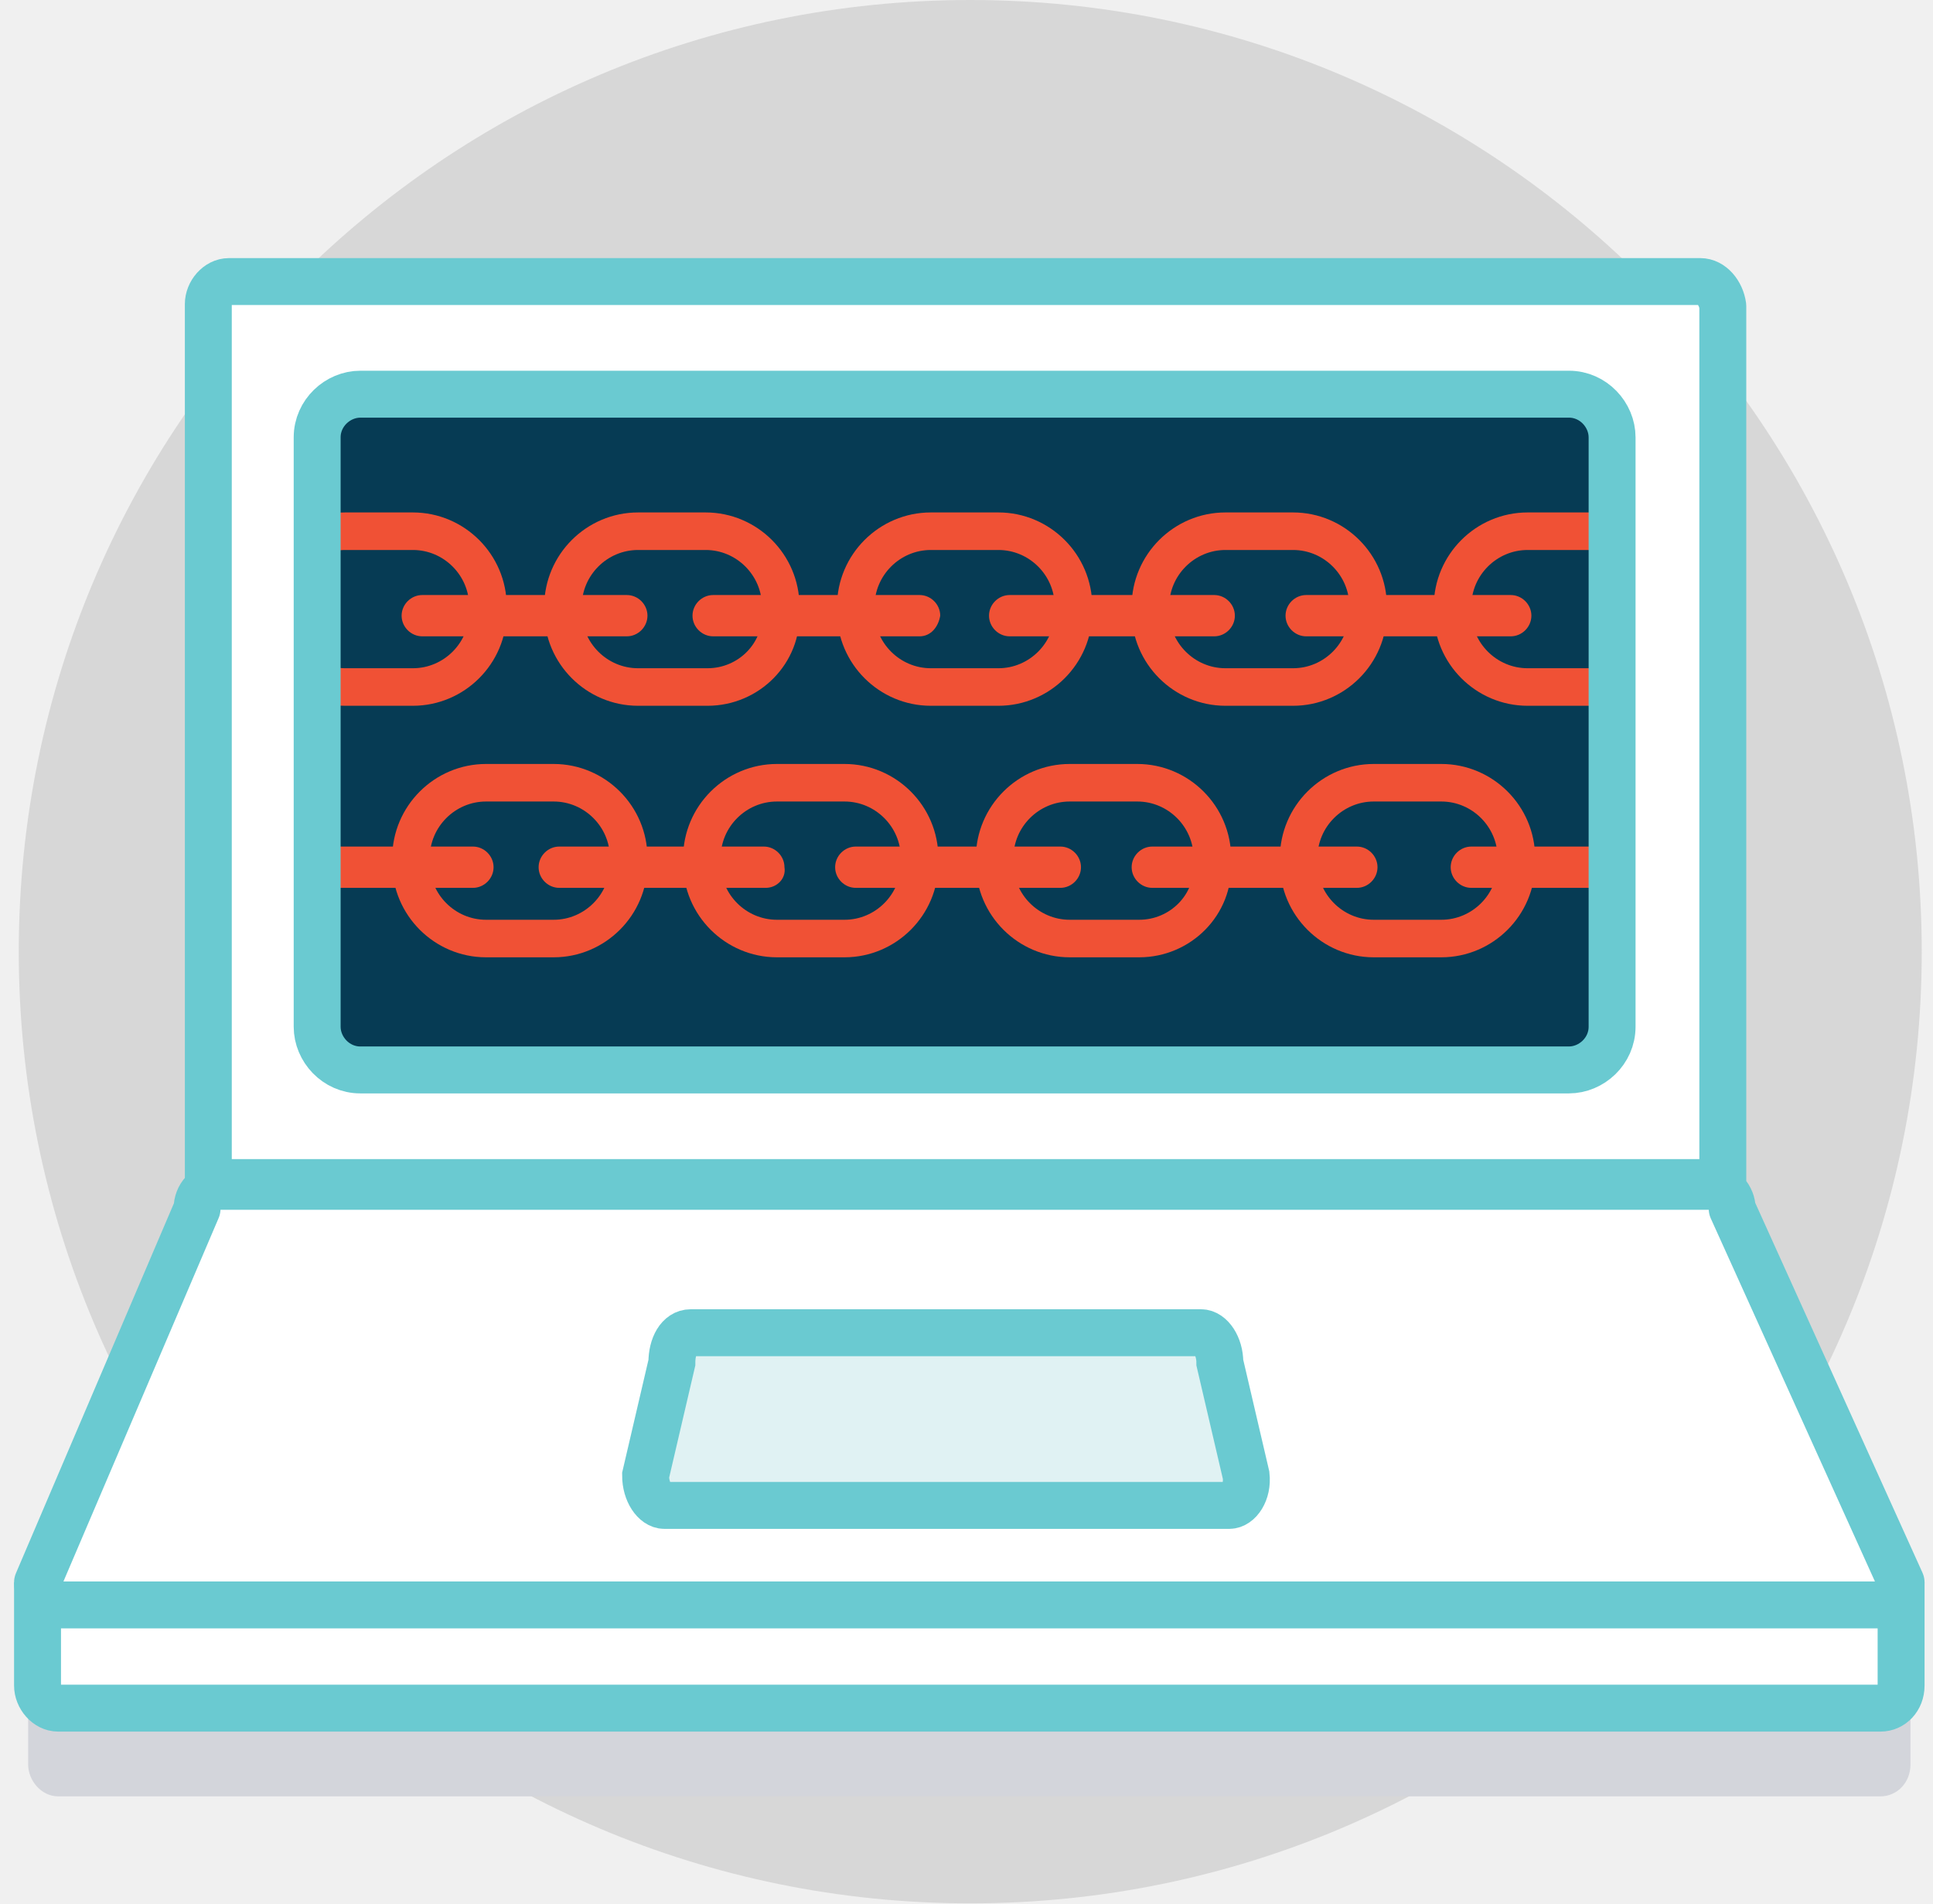
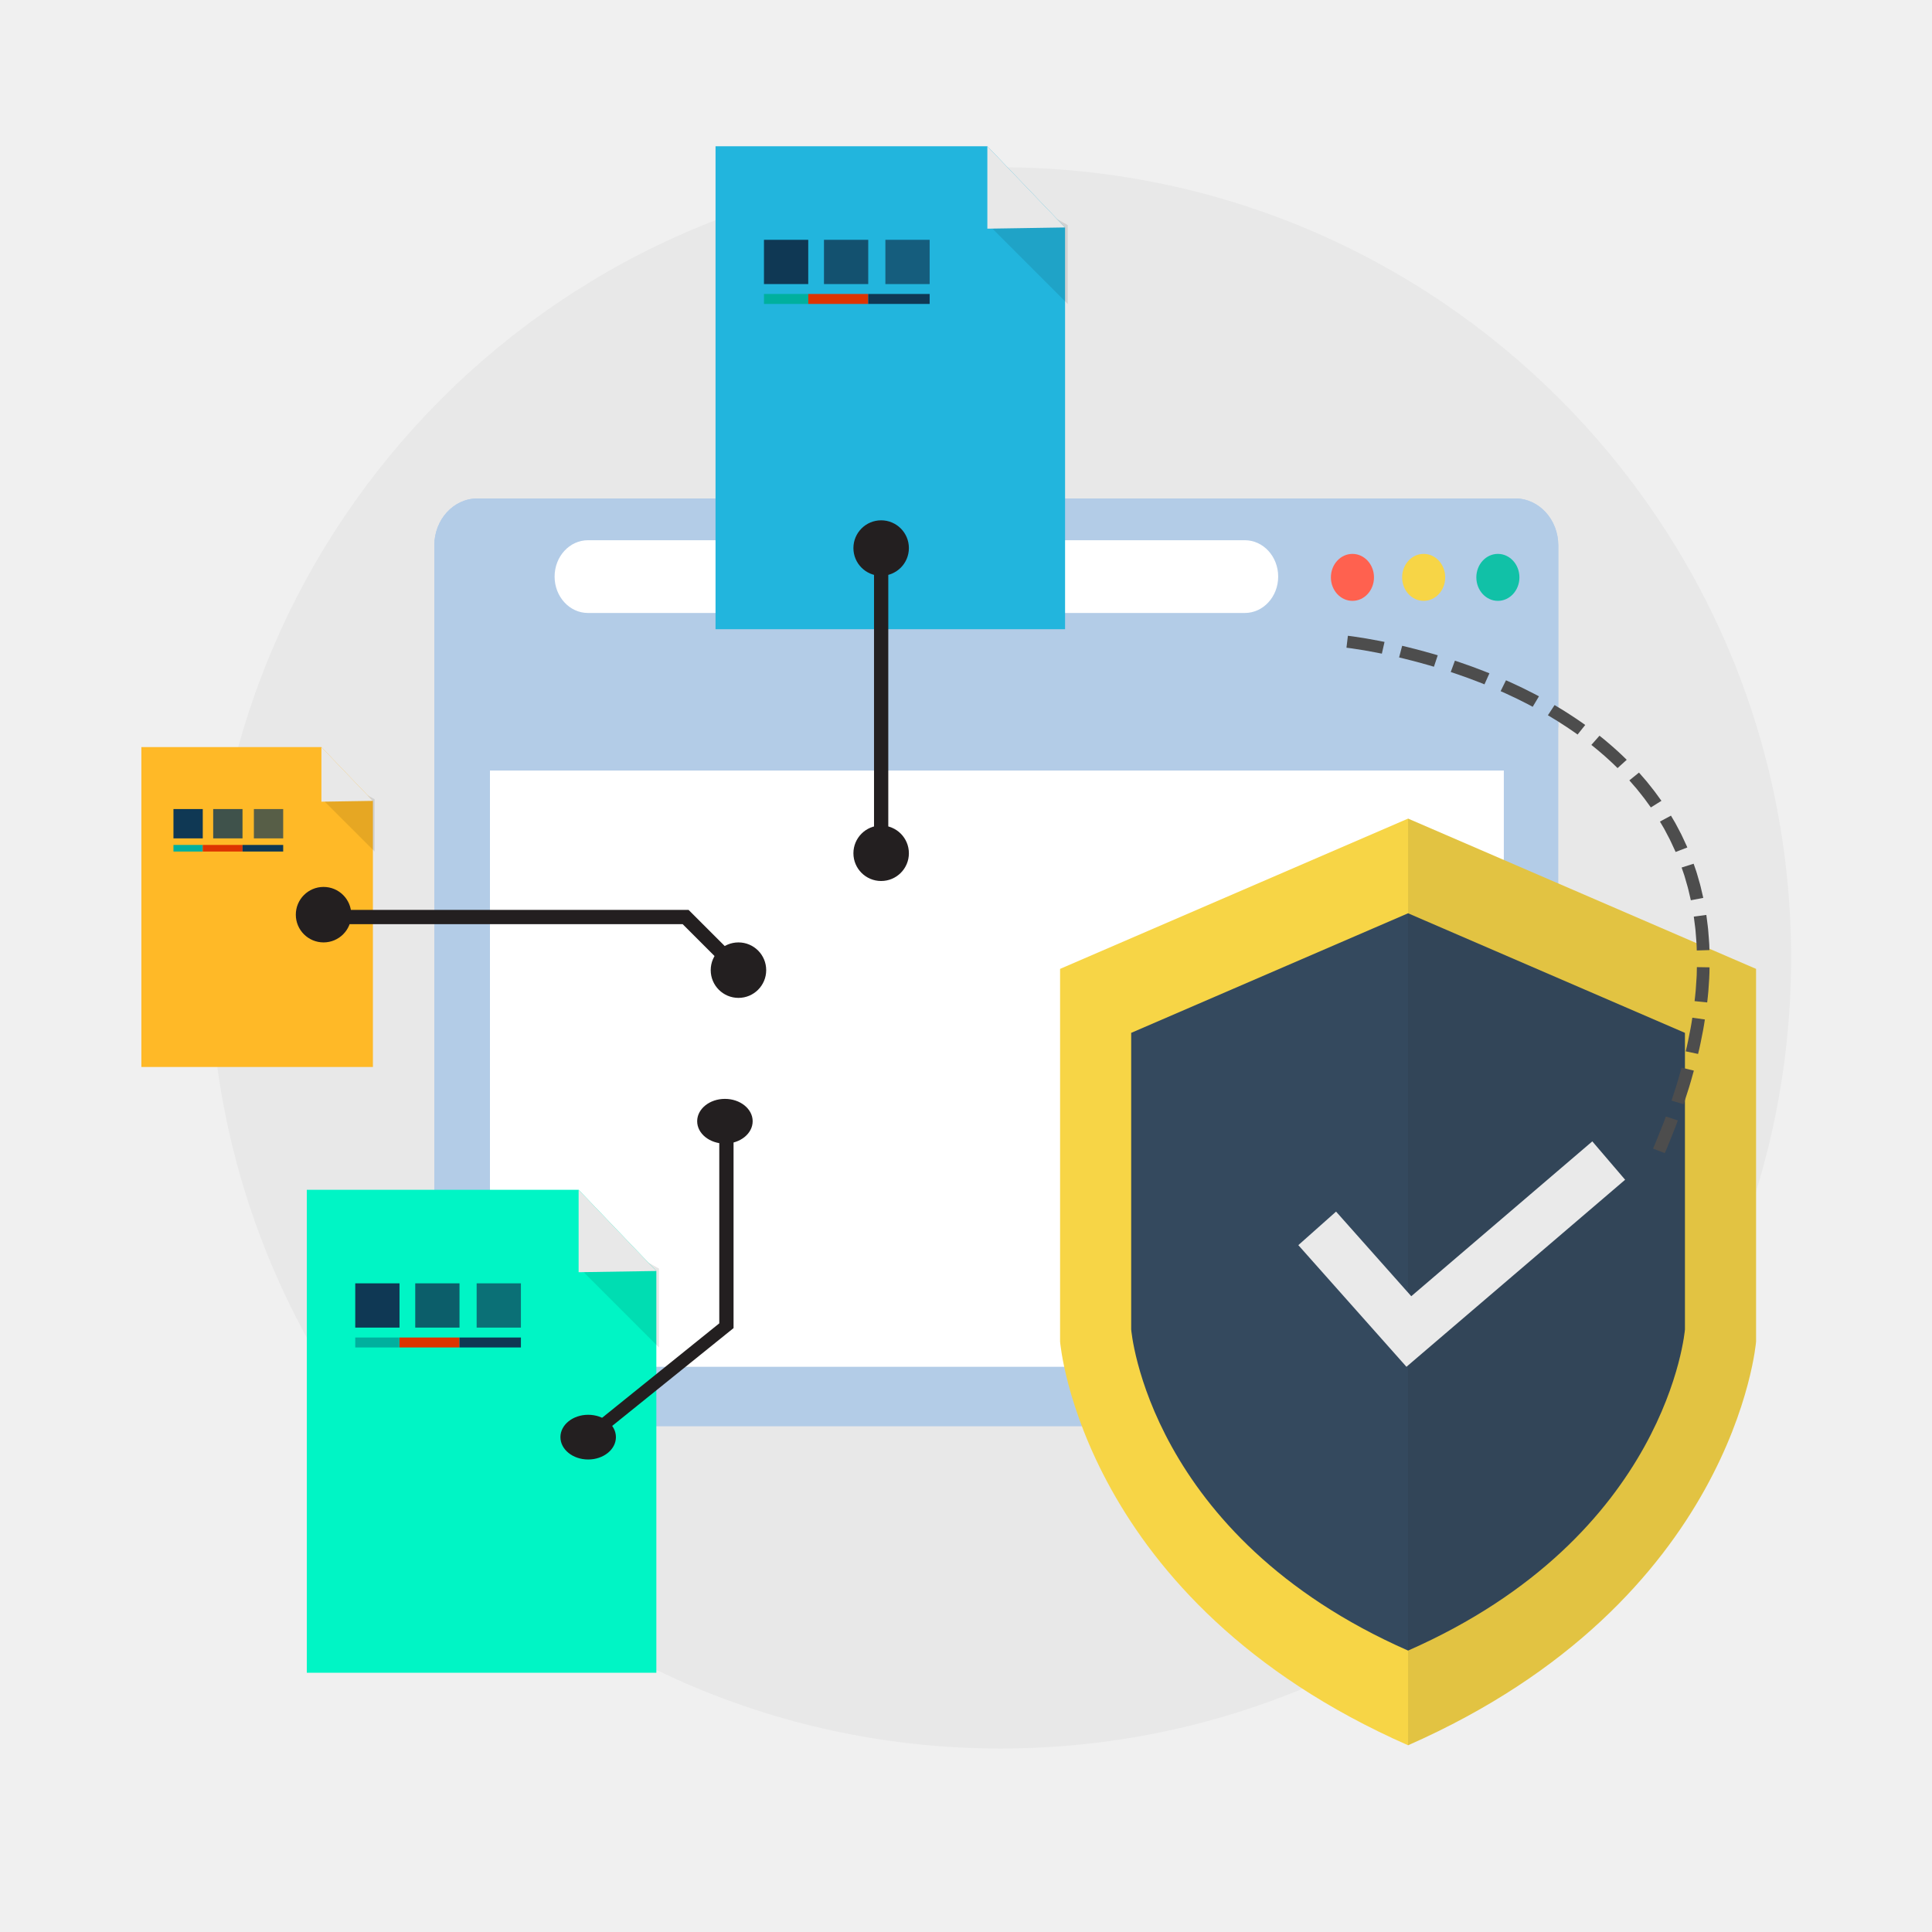
- <svg xmlns="http://www.w3.org/2000/svg" width="103" height="101.4" viewBox="0 0 103 101.4" version="1.1" id="svg1230">
-   <defs id="defs1234" />
-   <style id="style1204">.st0{fill:#f05135}.st1{fill:#083b54}.st2{fill:#6acad1}.st3{fill:#f59223}.st4{stroke:#f05135;stroke-width:2.5;stroke-miterlimit:10}.st4,.st5,.st6,.st7{fill:none}.st5,.st6,.st7,.st8{stroke-width:2.5;stroke-miterlimit:10}.st5{stroke:#083b54}.st6{stroke:#6acad1}.st7{stroke:#f59223}.st8{fill:#fdd9c8;stroke:#f05135}.st10,.st11,.st12,.st13,.st14,.st15,.st9{stroke-width:2.5;stroke-miterlimit:10}.st9{fill:#d3d5db;stroke:#083b54}.st10{fill:#e0f2f3;stroke:#6acad1}.st11{fill:#fee5cb;stroke:#f59223}.st12{stroke:#f05135}.st12,.st13,.st14,.st15{fill:#fff}.st13{stroke:#083b54}.st14{stroke:#6acad1}.st15{stroke:#f59223}.st16{fill:#e0f2f3}.st17,.st18{stroke-linejoin:round}.st17{stroke:#d3d5db;stroke-miterlimit:10;fill:#d3d5db}.st18{fill:#fff;stroke-width:2.5}.st18,.st19,.st20{stroke:#6acad1;stroke-miterlimit:10}.st19{stroke-linejoin:round;fill:#e0f2f3;stroke-width:2.5}.st20{fill:none;stroke-width:1.5}.st21{fill:#d3d5db}.st22{fill:#fff}.st23,.st24{fill:none;stroke:#f05135;stroke-miterlimit:10}.st24{stroke:#d3d5db;stroke-width:.5}.st25,.st26{stroke:#063b54}.st25,.st26,.st27,.st28{stroke-miterlimit:10}.st25{stroke-linejoin:round;fill:#083b54;stroke-width:.5}.st26{stroke-width:.7}.st26,.st27,.st28{fill:none}.st27{stroke:#d3d5db;stroke-width:.3}.st28{stroke:#6acad1;stroke-width:2.5;stroke-linejoin:round}.st29{fill:#063b54}.st30{fill:none;stroke:#f05135;stroke-width:2.5;stroke-linecap:round}.st30,.st31,.st32{stroke-miterlimit:10}.st31{stroke-linejoin:round;fill:#083b54;stroke:#063b54}.st32,.st33{fill:none;stroke:#e0f2f3}.st33{stroke:#6acad1;stroke-linecap:round}.st33,.st34,.st35{stroke-linejoin:round;stroke-miterlimit:10}.st34{stroke-width:2.5;stroke-linecap:round;fill:none;stroke:#6acad1}.st35{fill:#f05135;stroke:#f05235}.st36{stroke:#f05135;stroke-width:2;stroke-linecap:round}.st36,.st37,.st38,.st39,.st40{fill:none;stroke-miterlimit:10}.st37{stroke-linecap:round;stroke:#e0f2f3;stroke-width:1.5}.st38{stroke:#063b54;stroke-width:2.5}.st39,.st40{stroke:#fcc941;stroke-width:2}.st40{stroke:#f05135}</style>
-   <circle class="st16" cx="51.7" cy="50.7" r="50.7" id="Layer_3" style="fill:#d7d7d7;fill-opacity:1" />
-   <g id="stuffs">
-     <path class="st29" d="M84.9 56.1H17.8c-.6 0-1-.5-1-1V22.3c0-.5.4-1 1-1h67.1c.5 0 1 .5 1 1v32.8c0 .6-.4 1-1 1z" id="path1207" />
-     <path class="st17" d="M101.3 88.5V94c0 .7-.5 1.2-1.1 1.2H3.1c-.6 0-1.1-.6-1.1-1.2v-5.5" id="path1209" />
-     <path class="st22" d="M90.6 15H12.2c-.6 0-1.1.6-1.1 1.2V63h80.7V16.3c-.1-.7-.6-1.3-1.2-1.3zm-3.5 42.8c-.7.7-7.1 1-8.9 1-5.2 0-23.2-.5-23.7-.5h-9.6c-.6 0-27.3.6-28.1-.1-.7-.7-1.4-2.9-1.2-4 0-.4-.5-31.5.1-32.1 1.5-1.3 3.3-1.8 5.1-2 .7-.1 1.4-.1 2.2-.2 7.1-.5 49.6-.5 55.5-.4 10.6.3 8.6 2.1 8.3 8.5-.3 8 1.3 28.8.3 29.8zm14.2 26.5l-9-19.9c0-.7-.5-1.2-1.1-1.2H11.6c-.6 0-1.1.6-1.1 1.2L2 84.3v4.4c0 .7.5 1.2 1.1 1.2h97.1c.6 0 1.1-.6 1.1-1.2v-4.1h-.1c.1-.1.1-.2.1-.3zm-35.6-4.8l-.3.3c-.2.4-.5.7-1.1.8H64c-1 .3-2.2.3-3.2.3-3.4.1-6.8-.1-10.3-.3-4.9.9-9.7 1.8-14.5-.1-.6-.2-1.1-.8-.9-1.5.1-.4.3-.9.5-1.6.1-1.5.4-2.6 1-3.4.1-.2.1-.4.1-.5.1-1.1 1.4-1.5 2.1-1 1.2-.4 2.8-.5 4.6-.4 4.2.1 8.3.6 12.5.3 2.2-.1 4.7-.6 6.8.2 2.6 1 5.1 4.3 3 6.9z" id="path1211" />
-     <path class="st18" d="M101.3 84.3v5.5c0 .7-.5 1.2-1.1 1.2H3.1c-.6 0-1.1-.6-1.1-1.2v-5.5" id="path1213" />
-     <path class="st40" d="M22 36.6h-3.6c-2.2 0-4-1.8-4-4v-.3c0-2.2 1.8-4 4-4H22c2.2 0 4 1.8 4 4v.3c0 2.2-1.8 4-4 4zm63 0h-3.6c-2.2 0-4-1.8-4-4v-.3c0-2.2 1.8-4 4-4H85c2.2 0 4 1.8 4 4v.3c0 2.2-1.8 4-4 4zm-47.3 0H34c-2.2 0-4-1.8-4-4v-.3c0-2.2 1.8-4 4-4h3.6c2.2 0 4 1.8 4 4v.3c.1 2.2-1.7 4-3.9 4z" id="path1215" />
-     <path class="st0" d="M33.4 33.9H22.5c-.6 0-1.1-.5-1.1-1.1 0-.6.5-1.1 1.1-1.1h10.9c.6 0 1.1.5 1.1 1.1 0 .6-.5 1.1-1.1 1.1zm15.6 0H38c-.6 0-1.1-.5-1.1-1.1 0-.6.5-1.1 1.1-1.1h11c.6 0 1.1.5 1.1 1.1-.1.6-.5 1.1-1.1 1.1zm15.7 0H53.8c-.6 0-1.1-.5-1.1-1.1 0-.6.5-1.1 1.1-1.1h10.9c.6 0 1.1.5 1.1 1.1 0 .6-.5 1.1-1.1 1.1zm15.8 0H69.6c-.6 0-1.1-.5-1.1-1.1 0-.6.5-1.1 1.1-1.1h10.9c.6 0 1.1.5 1.1 1.1 0 .6-.5 1.1-1.1 1.1z" id="path1217" />
-     <path class="st40" d="M53.2 36.6h-3.6c-2.2 0-4-1.8-4-4v-.3c0-2.2 1.8-4 4-4h3.6c2.2 0 4 1.8 4 4v.3c0 2.2-1.8 4-4 4zm15.7 0h-3.6c-2.2 0-4-1.8-4-4v-.3c0-2.2 1.8-4 4-4h3.6c2.2 0 4 1.8 4 4v.3c0 2.2-1.8 4-4 4zM76.8 50h-3.6c-2.2 0-4-1.8-4-4v-.3c0-2.2 1.8-4 4-4h3.6c2.2 0 4 1.8 4 4v.3c0 2.2-1.8 4-4 4zm-47.3 0h-3.6c-2.2 0-4-1.8-4-4v-.3c0-2.2 1.8-4 4-4h3.6c2.2 0 4 1.8 4 4v.3c0 2.2-1.8 4-4 4z" id="path1219" />
-     <path class="st0" d="M25.2 47.3H14.3c-.6 0-1.1-.5-1.1-1.1 0-.6.5-1.1 1.1-1.1h10.9c.6 0 1.1.5 1.1 1.1 0 .6-.5 1.1-1.1 1.1zm15.6 0h-11c-.6 0-1.1-.5-1.1-1.1 0-.6.5-1.1 1.1-1.1h10.9c.6 0 1.1.5 1.1 1.1.1.6-.4 1.1-1 1.1zm15.7 0H45.6c-.6 0-1.1-.5-1.1-1.1 0-.6.5-1.1 1.1-1.1h10.9c.6 0 1.1.5 1.1 1.1 0 .6-.5 1.1-1.1 1.1zm15.8 0H61.4c-.6 0-1.1-.5-1.1-1.1 0-.6.5-1.1 1.1-1.1h10.9c.6 0 1.1.5 1.1 1.1 0 .6-.5 1.1-1.1 1.1zm17.1 0h-11c-.6 0-1.1-.5-1.1-1.1 0-.6.5-1.1 1.1-1.1h10.9c.6 0 1.1.5 1.1 1.1 0 .6-.5 1.1-1 1.1z" id="path1221" />
-     <path class="st40" d="M45 50h-3.6c-2.2 0-4-1.8-4-4v-.3c0-2.2 1.8-4 4-4H45c2.2 0 4 1.8 4 4v.3c0 2.2-1.8 4-4 4zm15.7 0H57c-2.2 0-4-1.8-4-4v-.3c0-2.2 1.8-4 4-4h3.6c2.2 0 4 1.8 4 4v.3c.1 2.2-1.7 4-3.9 4z" id="path1223" />
-     <path class="st18" d="M100.2 85.5H3.1c-.6 0-1.1-.5-1.1-1.2l8.5-19.9c0-.7.5-1.2 1.1-1.2h79.6c.6 0 1.1.6 1.1 1.2l9 19.9c0 .7-.5 1.2-1.1 1.2zM90.6 15H12.2c-.6 0-1.1.6-1.1 1.2V63h80.7V16.3c-.1-.7-.6-1.3-1.2-1.3zm-4.7 39.7c0 1.3-1.1 2.3-2.3 2.3H19.2c-1.3 0-2.3-1.1-2.3-2.3V23.3c0-1.3 1.1-2.3 2.3-2.3h64.4c1.3 0 2.3 1.1 2.3 2.3v31.4z" id="path1225" />
-     <path class="st10" d="M65.5 80.2H35.4c-.5 0-1-.7-1-1.6l1.4-6c0-.9.4-1.6 1-1.6H64c.5 0 1 .7 1 1.6l1.4 6c.1.9-.4 1.6-.9 1.6z" id="path1227" />
+ <svg xmlns="http://www.w3.org/2000/svg" version="1.1" x="0px" y="0px" width="1300" height="1300" viewBox="0 0 1300 1300" enable-background="new 0 0 8000 8000" xml:space="preserve" id="svg133817">
+   <defs id="defs133821" />
+   <g id="Layer_4" transform="translate(-2939.804,-504.4534)">
+     <circle id="Background_2_24_" cx="3613" cy="1149" r="531.999" style="fill:#e8e8e8" />
+     <path d="m 3552.047,982.632 c -18.398,-15.202 -30.396,-15.202 -31.998,-11.205 -1.602,4.004 12.799,18.405 0,36.003 -12.8,17.598 -22.402,24.798 -17.598,39.199 4.798,14.401 -20.117,27.2 -1.257,40 18.854,12.799 14.856,12.799 28.45,11.999 13.373,-0.788 11.621,20.352 10.639,23.262 15.56,-37.389 24.166,-78.405 24.166,-121.432 0,-1.322 -0.039,-2.63 -0.052,-3.939 -2.252,-3.744 -5.696,-8.392 -12.35,-13.887 z" id="path132715" style="fill:#e2e2e2" />
+     <path d="m 3988.336,1432.567 c 0,17.461 -12.975,31.614 -28.99,31.614 h -698.308 c -16.016,0 -28.997,-14.153 -28.997,-31.614 v -561.1 c 0,-17.461 12.981,-31.614 28.997,-31.614 h 698.308 c 16.016,0 28.99,14.153 28.99,31.614 z" id="path132717" style="fill:#b3cce7" />
+     <linearGradient id="SVGID_1_" gradientUnits="userSpaceOnUse" x1="3232.041" y1="916.906" x2="3988.336" y2="916.906">
+       <stop offset="0" style="stop-color:#6CB5E4" id="stop132719" />
+       <stop offset="0.091" style="stop-color:#63B0E1" id="stop132721" />
+       <stop offset="0.243" style="stop-color:#49A3D9" id="stop132723" />
+       <stop offset="0.436" style="stop-color:#208DCC" id="stop132725" />
+       <stop offset="0.567" style="stop-color:#007CC2" id="stop132727" />
+       <stop offset="1" style="stop-color:#0059A9" id="stop132729" />
+     </linearGradient>
+     <path d="m 3959.346,839.853 h -698.308 c -16.016,0 -28.997,14.153 -28.997,31.614 V 993.96 h 756.295 V 871.467 c 0,-17.461 -12.975,-31.614 -28.99,-31.614 z" id="path132732" style="fill:#b3cce7;fill-opacity:1" />
+     <path d="m 3864.33,892.958 c 0,8.724 -6.491,15.801 -14.492,15.801 -8.008,0 -14.506,-7.077 -14.506,-15.801 0,-8.73 6.498,-15.808 14.506,-15.808 8.001,0 14.492,7.078 14.492,15.808 z" id="path132734" style="fill:#ff614f" />
+     <path d="m 3912.253,892.958 c 0,8.724 -6.491,15.801 -14.499,15.801 -8.001,0 -14.492,-7.077 -14.492,-15.801 0,-8.73 6.491,-15.808 14.492,-15.808 8.008,0 14.499,7.078 14.499,15.808 z" id="path132736" style="fill:#f7d546" />
+     <path d="m 3962.194,892.958 c 0,8.724 -6.491,15.801 -14.499,15.801 -8.008,0 -14.498,-7.077 -14.498,-15.801 0,-8.73 6.49,-15.808 14.498,-15.808 8.008,0 14.499,7.078 14.499,15.808 z" id="path132738" style="fill:#11c1a7" />
+     <path d="m 3799.866,892.431 c 0,13.522 -10.052,24.479 -22.448,24.479 h -441.979 c -12.402,0 -22.455,-10.957 -22.455,-24.479 v 0 c 0,-13.516 10.053,-24.473 22.455,-24.473 h 441.979 c 12.396,0 22.448,10.957 22.448,24.473 z" id="path132740" style="fill:#ffffff" />
+     <rect x="3269.488" y="1022.938" width="682.208" height="401.198" id="rect132742" style="fill:#ffffff" />
+     <g id="Security_3_">
+       <path d="m 3887.262,1055.269 -234.153,101.126 v 250.801 c 0,0 13.815,174.642 234.153,271.608 220.332,-96.966 234.154,-271.608 234.154,-271.608 v -250.801 z" id="path132744" style="fill:#f7d546" />
+       <path d="m 3887.262,1118.98 -186.309,80.462 v 199.544 c 0,0 10.996,138.958 186.309,216.107 175.307,-77.148 186.303,-216.107 186.303,-216.107 v -199.544 z" id="path132746" style="fill:#34495e" />
+       <path d="m 4121.416,1407.196 v -250.801 l -234.154,-101.126 v 623.535 c 220.332,-96.966 234.154,-271.608 234.154,-271.608 z" id="path132748" style="opacity:0.1;fill:#231f20" />
+       <polygon points="3885.986,1423.928 3886.162,1424.136 3886.168,1424.136 3886.318,1424.006 4033.316,1298.277 4011.233,1272.457 3889.417,1376.649 3838.812,1319.709 3813.421,1342.281 " id="polygon132750" style="fill:#eaeaea" />
+     </g>
+     <g id="g132785">
+       <g id="g132767" style="display:inline;fill:#4d4d4d">
+         <path d="m 3869.625,944.282 1.797,-7.898 c 0,0 -6.074,-1.251 -12.213,-2.293 -3.073,-0.524 -6.152,-0.999 -8.483,-1.326 -1.172,-0.154 -2.148,-0.283 -2.832,-0.376 -0.71,-0.08 -1.12,-0.129 -1.12,-0.129 l -0.963,8.021 c 0,0 1.471,0.191 3.672,0.475 2.232,0.308 5.228,0.777 8.216,1.283 5.976,1.016 11.926,2.243 11.926,2.243 z" id="path132753" style="fill:#4d4d4d" />
+         <path d="m 3904.671,953.086 2.559,-7.707 c 0,0 -5.925,-1.788 -11.921,-3.366 -5.982,-1.603 -12.023,-3.021 -12.023,-3.021 l -2.059,7.836 c 0,0 5.912,1.393 11.771,2.959 5.865,1.548 11.673,3.299 11.673,3.299 z" id="path132755" style="fill:#4d4d4d" />
+         <path d="m 3938.668,964.937 3.34,-7.436 c 0,0 -1.432,-0.567 -3.587,-1.424 -2.155,-0.857 -5.059,-1.924 -7.949,-3.015 -5.813,-2.109 -11.687,-4.057 -11.687,-4.057 l -2.813,7.627 c 0,0 5.749,1.905 11.433,3.964 2.825,1.073 5.657,2.108 7.761,2.947 2.103,0.839 3.502,1.394 3.502,1.394 z" id="path132757" style="fill:#4d4d4d" />
+         <path d="m 3971.129,980.036 4.199,-7.035 c 0,0 -1.36,-0.721 -3.404,-1.807 -2.045,-1.067 -4.818,-2.423 -7.572,-3.811 -2.793,-1.313 -5.566,-2.651 -7.676,-3.607 -2.115,-0.943 -3.528,-1.566 -3.528,-1.566 l -3.606,7.319 c 0,0 1.373,0.61 3.438,1.529 2.057,0.925 4.759,2.238 7.48,3.515 2.682,1.344 5.357,2.694 7.369,3.705 1.985,1.055 3.3,1.758 3.3,1.758 z" id="path132759" style="fill:#4d4d4d" />
+         <path d="m 4001.324,998.712 5.144,-6.443 c 0,0 -1.218,-0.931 -3.138,-2.213 -1.914,-1.276 -4.401,-3.077 -7.019,-4.698 -2.585,-1.665 -5.169,-3.33 -7.168,-4.489 -1.979,-1.19 -3.294,-1.985 -3.294,-1.985 l -4.499,6.868 c 0,0 1.282,0.771 3.196,1.924 1.94,1.122 4.447,2.737 6.947,4.347 2.539,1.572 4.941,3.311 6.797,4.55 1.856,1.239 3.034,2.139 3.034,2.139 z" id="path132761" style="fill:#4d4d4d" />
+         <path d="m 4028.226,1021.284 6.159,-5.586 c 0,0 -4.323,-4.316 -8.926,-8.348 -2.266,-2.053 -4.668,-3.965 -6.406,-5.457 -0.873,-0.746 -1.635,-1.332 -2.162,-1.745 -0.527,-0.413 -0.826,-0.647 -0.826,-0.647 l -5.476,6.19 c 0,0 0.286,0.228 0.801,0.629 0.508,0.395 1.243,0.962 2.083,1.683 1.674,1.437 3.991,3.28 6.172,5.253 4.427,3.885 8.581,8.028 8.581,8.028 z" id="path132763" style="fill:#4d4d4d" />
+         <path d="m 4050.621,1047.752 7.129,-4.439 c 0,0 -0.892,-1.221 -2.227,-3.064 -0.67,-0.918 -1.451,-1.991 -2.285,-3.138 -0.846,-1.147 -1.822,-2.312 -2.76,-3.508 -0.943,-1.184 -1.895,-2.374 -2.78,-3.483 -0.938,-1.079 -1.81,-2.084 -2.559,-2.947 -1.497,-1.721 -2.5,-2.867 -2.5,-2.867 l -6.484,5.247 c 0,0 0.957,1.097 2.396,2.75 0.717,0.82 1.557,1.788 2.448,2.817 0.853,1.067 1.758,2.201 2.663,3.342 0.898,1.141 1.836,2.257 2.643,3.354 0.801,1.097 1.543,2.127 2.188,3.002 1.276,1.763 2.128,2.934 2.128,2.934 z" id="path132765" style="fill:#4d4d4d" />
+       </g>
+       <g id="g132783" style="display:inline;fill:#4d4d4d">
+         <path d="m 4067.275,1077.735 7.896,-3.04 c 0,0 -0.13,-0.358 -0.403,-0.956 -0.28,-0.598 -0.671,-1.449 -1.146,-2.473 -0.99,-2.028 -2.129,-4.809 -3.601,-7.448 -1.438,-2.651 -2.734,-5.371 -3.952,-7.288 -1.152,-1.949 -1.92,-3.25 -1.92,-3.25 l -7.409,3.996 c 0,0 0.735,1.245 1.836,3.107 1.165,1.831 2.396,4.433 3.776,6.967 1.406,2.515 2.486,5.179 3.438,7.115 0.455,0.98 0.833,1.794 1.1,2.361 0.261,0.576 0.385,0.909 0.385,0.909 z" id="path132769" style="fill:#4d4d4d" />
+         <path d="m 4077.535,1110.216 8.366,-1.591 c 0,0 -0.339,-1.449 -0.853,-3.631 -0.514,-2.177 -1.133,-5.093 -2.031,-7.954 -0.859,-2.861 -1.582,-5.759 -2.383,-7.868 -0.736,-2.121 -1.225,-3.539 -1.225,-3.539 l -8.086,2.565 c 0,0 0.469,1.356 1.172,3.385 0.769,2.01 1.459,4.791 2.279,7.528 0.859,2.738 1.451,5.537 1.946,7.621 0.49,2.09 0.815,3.484 0.815,3.484 z" id="path132771" style="fill:#4d4d4d" />
+         <path d="m 4081.52,1144.003 8.522,-0.259 c 0,0 -0.046,-1.48 -0.104,-3.706 -0.11,-2.22 -0.384,-5.179 -0.605,-8.138 -0.162,-2.966 -0.638,-5.907 -0.898,-8.12 -0.279,-2.213 -0.475,-3.687 -0.475,-3.687 l -8.444,1.128 c 0,0 0.183,1.418 0.456,3.545 0.254,2.127 0.709,4.957 0.865,7.812 0.209,2.854 0.476,5.703 0.58,7.843 0.063,2.145 0.103,3.582 0.103,3.582 z" id="path132773" style="fill:#4d4d4d" />
+         <path d="m 4080.049,1178.098 8.482,0.864 c 0,0 0.163,-1.468 0.41,-3.675 0.293,-2.201 0.476,-5.155 0.664,-8.108 0.17,-2.954 0.456,-5.9 0.443,-8.126 0.039,-2.22 0.071,-3.699 0.071,-3.699 l -8.528,-0.142 c 0,0 -0.026,1.43 -0.072,3.582 0.02,2.146 -0.267,5.006 -0.43,7.867 -0.176,2.867 -0.352,5.728 -0.645,7.867 -0.233,2.14 -0.395,3.57 -0.395,3.57 z" id="path132775" style="fill:#4d4d4d" />
+         <path d="m 4074.078,1211.867 8.32,1.763 c 0,0 0.346,-1.437 0.866,-3.594 0.547,-2.146 1.042,-5.068 1.641,-7.96 0.56,-2.904 1.211,-5.79 1.497,-7.991 0.346,-2.195 0.573,-3.656 0.573,-3.656 l -8.438,-1.184 c 0,0 -0.222,1.424 -0.554,3.558 -0.279,2.14 -0.918,4.957 -1.465,7.787 -0.586,2.824 -1.061,5.666 -1.602,7.769 -0.499,2.102 -0.838,3.508 -0.838,3.508 z" id="path132777" style="fill:#4d4d4d" />
+         <path d="m 4064.554,1245.013 8.118,2.466 c 0,0 1.811,-5.629 3.62,-11.259 0.925,-2.812 1.634,-5.685 2.266,-7.812 0.599,-2.133 1.003,-3.557 1.003,-3.557 l -8.262,-2.01 c 0,0 -0.391,1.393 -0.983,3.483 -0.612,2.078 -1.309,4.89 -2.214,7.646 -1.778,5.519 -3.548,11.043 -3.548,11.043 z" id="path132779" style="fill:#4d4d4d" />
+         <path d="m 4052.093,1277.333 7.903,3.027 c 0,0 0.593,-1.357 1.479,-3.392 0.865,-2.046 1.934,-4.802 3.033,-7.552 1.094,-2.75 2.188,-5.5 3.008,-7.559 0.749,-2.09 1.25,-3.478 1.25,-3.478 l -8.047,-2.669 c 0,0 -0.494,1.369 -1.23,3.416 -0.807,2.028 -1.881,4.735 -2.955,7.442 -1.088,2.701 -2.136,5.414 -2.982,7.423 -0.88,2.01 -1.459,3.342 -1.459,3.342 z" id="path132781" style="fill:#4d4d4d" />
+       </g>
+     </g>
+   </g>
+   <g style="display:inline" id="g8506" transform="translate(-5070.836,-4953.943)">
+     <g id="g8438" style="display:inline" transform="translate(76.40349,87.6393)">
+       <polygon style="fill:#ffb927;fill-opacity:1" id="polygon8418" points="5089.557,5584.258 5245.352,5584.258 5245.352,5405.195 5210.709,5369.01 5089.557,5369.01 " />
+       <polygon style="opacity:0.1" id="polygon8420" points="5246.523,5404.121 5221.028,5389.766 5211.36,5404.121 5246.523,5439.283 " />
+       <polygon style="fill:#e8e8e8" id="polygon8422" points="5210.703,5369.01 5245.352,5405.195 5210.703,5405.742 " />
+       <g id="g8436" style="display:inline">
+         <rect style="fill:#0f3854" id="rect8424" height="19.733" width="19.727" y="5410.696" x="5111.146" />
+         <rect style="fill:#00b09e" id="rect8426" height="4.439" width="19.727" y="5434.844" x="5111.146" />
+         <rect style="fill:#dd3401" id="rect8428" height="4.439" width="26.745" y="5434.844" x="5130.872" />
+         <rect style="fill:#0f3854" id="rect8430" height="4.439" width="27.369" y="5434.844" x="5157.617" />
+         <rect style="opacity:0.8;fill:#0f3854" id="rect8432" height="19.733" width="19.733" y="5410.696" x="5137.884" />
+         <rect style="opacity:0.7;fill:#0f3854" id="rect8434" height="19.733" width="19.727" y="5410.696" x="5165.26" />
+       </g>
+     </g>
+     <g style="display:none" id="g8460">
+       <polygon style="fill:#ffb927" id="polygon8440" points="6202.142,5406.119 6149.85,5351.497 5966.946,5351.497 5966.946,5676.445 6202.142,5676.445 " />
+       <polygon style="opacity:0.1" id="polygon8442" points="6203.912,5404.492 6165.43,5382.818 6150.833,5404.492 6203.912,5457.578 " />
+       <polygon style="fill:#e8e8e8" id="polygon8444" points="6202.142,5406.119 6149.844,5406.939 6149.844,5351.497 " />
+       <g id="g8458">
+         <rect style="fill:#0f3854" id="rect8446" height="29.785" width="29.785" y="5414.427" x="5999.537" />
+         <rect style="fill:#00b09e" id="rect8448" height="6.706" width="29.785" y="5450.872" x="5999.537" />
+         <rect style="fill:#dd3401" id="rect8450" height="6.706" width="40.378" y="5450.872" x="6029.322" />
+         <rect style="fill:#0f3854" id="rect8452" height="6.706" width="41.315" y="5450.872" x="6069.7" />
+         <rect style="opacity:0.8;fill:#0f3854" id="rect8454" height="29.785" width="29.792" y="5414.427" x="6039.908" />
+         <rect style="opacity:0.7;fill:#0f3854" id="rect8456" height="29.785" width="29.785" y="5414.427" x="6081.23" />
+       </g>
+     </g>
+     <g style="display:inline" id="g8482" transform="translate(-141.5712,92.13362)">
+       <polygon style="fill:#00f5c5" id="polygon8462" points="5601.751,5662.408 5418.854,5662.408 5418.854,5987.356 5654.049,5987.356 5654.049,5717.031 " />
+       <polygon style="opacity:0.1" id="polygon8464" points="5655.813,5715.41 5617.337,5693.73 5602.734,5715.41 5655.813,5768.489 " />
+       <polygon style="fill:#e8e8e8" id="polygon8466" points="5601.751,5662.408 5654.049,5717.031 5601.751,5717.852 " />
+       <g id="g8480">
+         <rect style="fill:#0f3854" id="rect8468" height="29.785" width="29.785" y="5725.338" x="5451.445" />
+         <rect style="fill:#00b09e" id="rect8470" height="6.699" width="29.785" y="5761.79" x="5451.445" />
+         <rect style="fill:#dd3401" id="rect8472" height="6.699" width="40.371" y="5761.79" x="5481.23" />
+         <rect style="fill:#0f3854" id="rect8474" height="6.699" width="41.321" y="5761.79" x="5521.602" />
+         <rect style="opacity:0.8;fill:#0f3854" id="rect8476" height="29.785" width="29.785" y="5725.338" x="5491.816" />
+         <rect style="opacity:0.7;fill:#0f3854" id="rect8478" height="29.785" width="29.785" y="5725.338" x="5533.138" />
+       </g>
+     </g>
+     <g style="display:inline" id="g8504" transform="translate(107.8637,-94.38078)">
+       <polygon style="fill:#22b5dd" id="polygon8484" points="5444.439,5471.699 5679.635,5471.699 5679.635,5201.373 5627.344,5146.751 5444.439,5146.751 " />
+       <polygon style="opacity:0.1" id="polygon8486" points="5681.406,5252.832 5681.406,5199.752 5642.93,5178.072 5628.32,5199.752 " />
+       <polygon style="fill:#e8e8e8" id="polygon8488" points="5679.635,5201.373 5627.344,5202.193 5627.344,5146.751 " />
+       <g id="g8502" style="display:inline">
+         <rect style="fill:#0f3854" id="rect8490" height="29.785" width="29.791" y="5209.681" x="5477.031" />
+         <rect style="fill:#00b09e" id="rect8492" height="6.699" width="29.791" y="5246.133" x="5477.031" />
+         <rect style="fill:#dd3401" id="rect8494" height="6.699" width="40.365" y="5246.133" x="5506.822" />
+         <rect style="fill:#0f3854" id="rect8496" height="6.699" width="41.328" y="5246.133" x="5547.188" />
+         <rect style="opacity:0.8;fill:#0f3854" id="rect8498" height="29.785" width="29.779" y="5209.681" x="5517.408" />
+         <rect style="opacity:0.7;fill:#0f3854" id="rect8500" height="29.785" width="29.792" y="5209.681" x="5558.724" />
+       </g>
+     </g>
+   </g>
+   <g style="display:inline" id="g8540" transform="translate(-4954.286,-4949.776)">
+     <g id="g8510" style="display:inline" transform="translate(6.741484,78.65065)">
+       <polygon style="fill:#231f20" id="polygon8508" points="5410.872,5483.379 5447.832,5520.338 5441.041,5527.129 5406.9,5492.981 5165.26,5492.981 5165.26,5483.379 " />
+       <path style="display:inline;fill:#231f20" id="path8514" d="m 5463.105,5523.919 c 0,10.313 -8.354,18.665 -18.666,18.665 -10.312,0 -18.672,-8.353 -18.672,-18.665 0,-10.306 8.359,-18.665 18.672,-18.665 10.313,0 18.666,8.359 18.666,18.665 z" />
+       <path style="display:inline;fill:#231f20" id="path8512" d="m 5183.919,5486.588 c 0,10.307 -8.353,18.666 -18.659,18.666 -10.313,0 -18.672,-8.359 -18.672,-18.666 0,-10.313 8.359,-18.672 18.672,-18.672 10.306,0 18.659,8.359 18.659,18.672 z" />
+     </g>
+     <path style="display:inline;fill:#231f20" id="path8518" d="m 5565.859,5523.919 c 0,10.313 -8.359,18.665 -18.672,18.665 -10.307,0 -18.659,-8.353 -18.659,-18.665 0,-10.306 8.353,-18.665 18.659,-18.665 10.313,0 18.672,8.359 18.672,18.665 z" />
+     <path style="display:none;fill:#231f20" id="path8522" d="m 6103.216,5520.611 c 0,10.307 -8.359,18.666 -18.672,18.666 -10.313,0 -18.665,-8.359 -18.665,-18.666 0,-10.313 8.353,-18.672 18.665,-18.672 10.312,0 18.672,8.36 18.672,18.672 z" />
+     <path style="display:none;fill:#231f20" id="path8524" d="m 5566.692,5584.258 c 0,10.313 -8.359,18.665 -18.665,18.665 -10.307,0 -18.666,-8.353 -18.666,-18.665 0,-10.307 8.359,-18.666 18.666,-18.666 10.306,0 18.665,8.359 18.665,18.666 z" />
+     <path style="display:inline;fill:#231f20" id="path8526" d="m 5565.859,5318.555 c 0,10.313 -8.359,18.665 -18.672,18.665 -10.307,0 -18.659,-8.353 -18.659,-18.665 0,-10.307 8.353,-18.666 18.659,-18.666 10.313,0 18.672,8.359 18.672,18.666 z" />
+     <g id="g8530" style="display:inline">
+       <rect style="fill:#231f20" id="rect8528" height="198.587" width="9.597" y="5325.332" x="5542.396" />
+     </g>
+     <g id="g8534" style="display:none">
+       <polygon style="fill:#231f20" id="polygon8532" points="5609.993,5515.508 6081.23,5515.508 6081.23,5525.104 5613.971,5525.104 5551.419,5587.649 5544.635,5580.865 " />
+     </g>
+     <g id="g8538" style="display:inline" transform="matrix(1,0,0,-0.8059407,-94.38078,10417.371)">
+       <path style="display:inline;fill:#231f20" id="path8516" d="m 5555.117,5848.001 c 0,10.306 -8.359,18.665 -18.672,18.665 -10.307,0 -18.666,-8.359 -18.666,-18.665 0,-10.313 8.359,-18.672 18.666,-18.672 10.313,0 18.672,8.359 18.672,18.672 z" />
+       <path style="display:inline;fill:#231f20" id="path8520" d="m 5463.105,5584.258 c 0,10.313 -8.354,18.665 -18.666,18.665 -10.312,0 -18.672,-8.353 -18.672,-18.665 0,-10.307 8.359,-18.666 18.672,-18.666 10.313,0 18.666,8.359 18.666,18.666 z" />
+       <polygon style="fill:#231f20" id="polygon8536" points="5532.656,5679.264 5441.041,5587.649 5447.832,5580.865 5542.259,5675.286 5542.259,5848.001 5532.656,5848.001 " />
+     </g>
  </g>
</svg>
